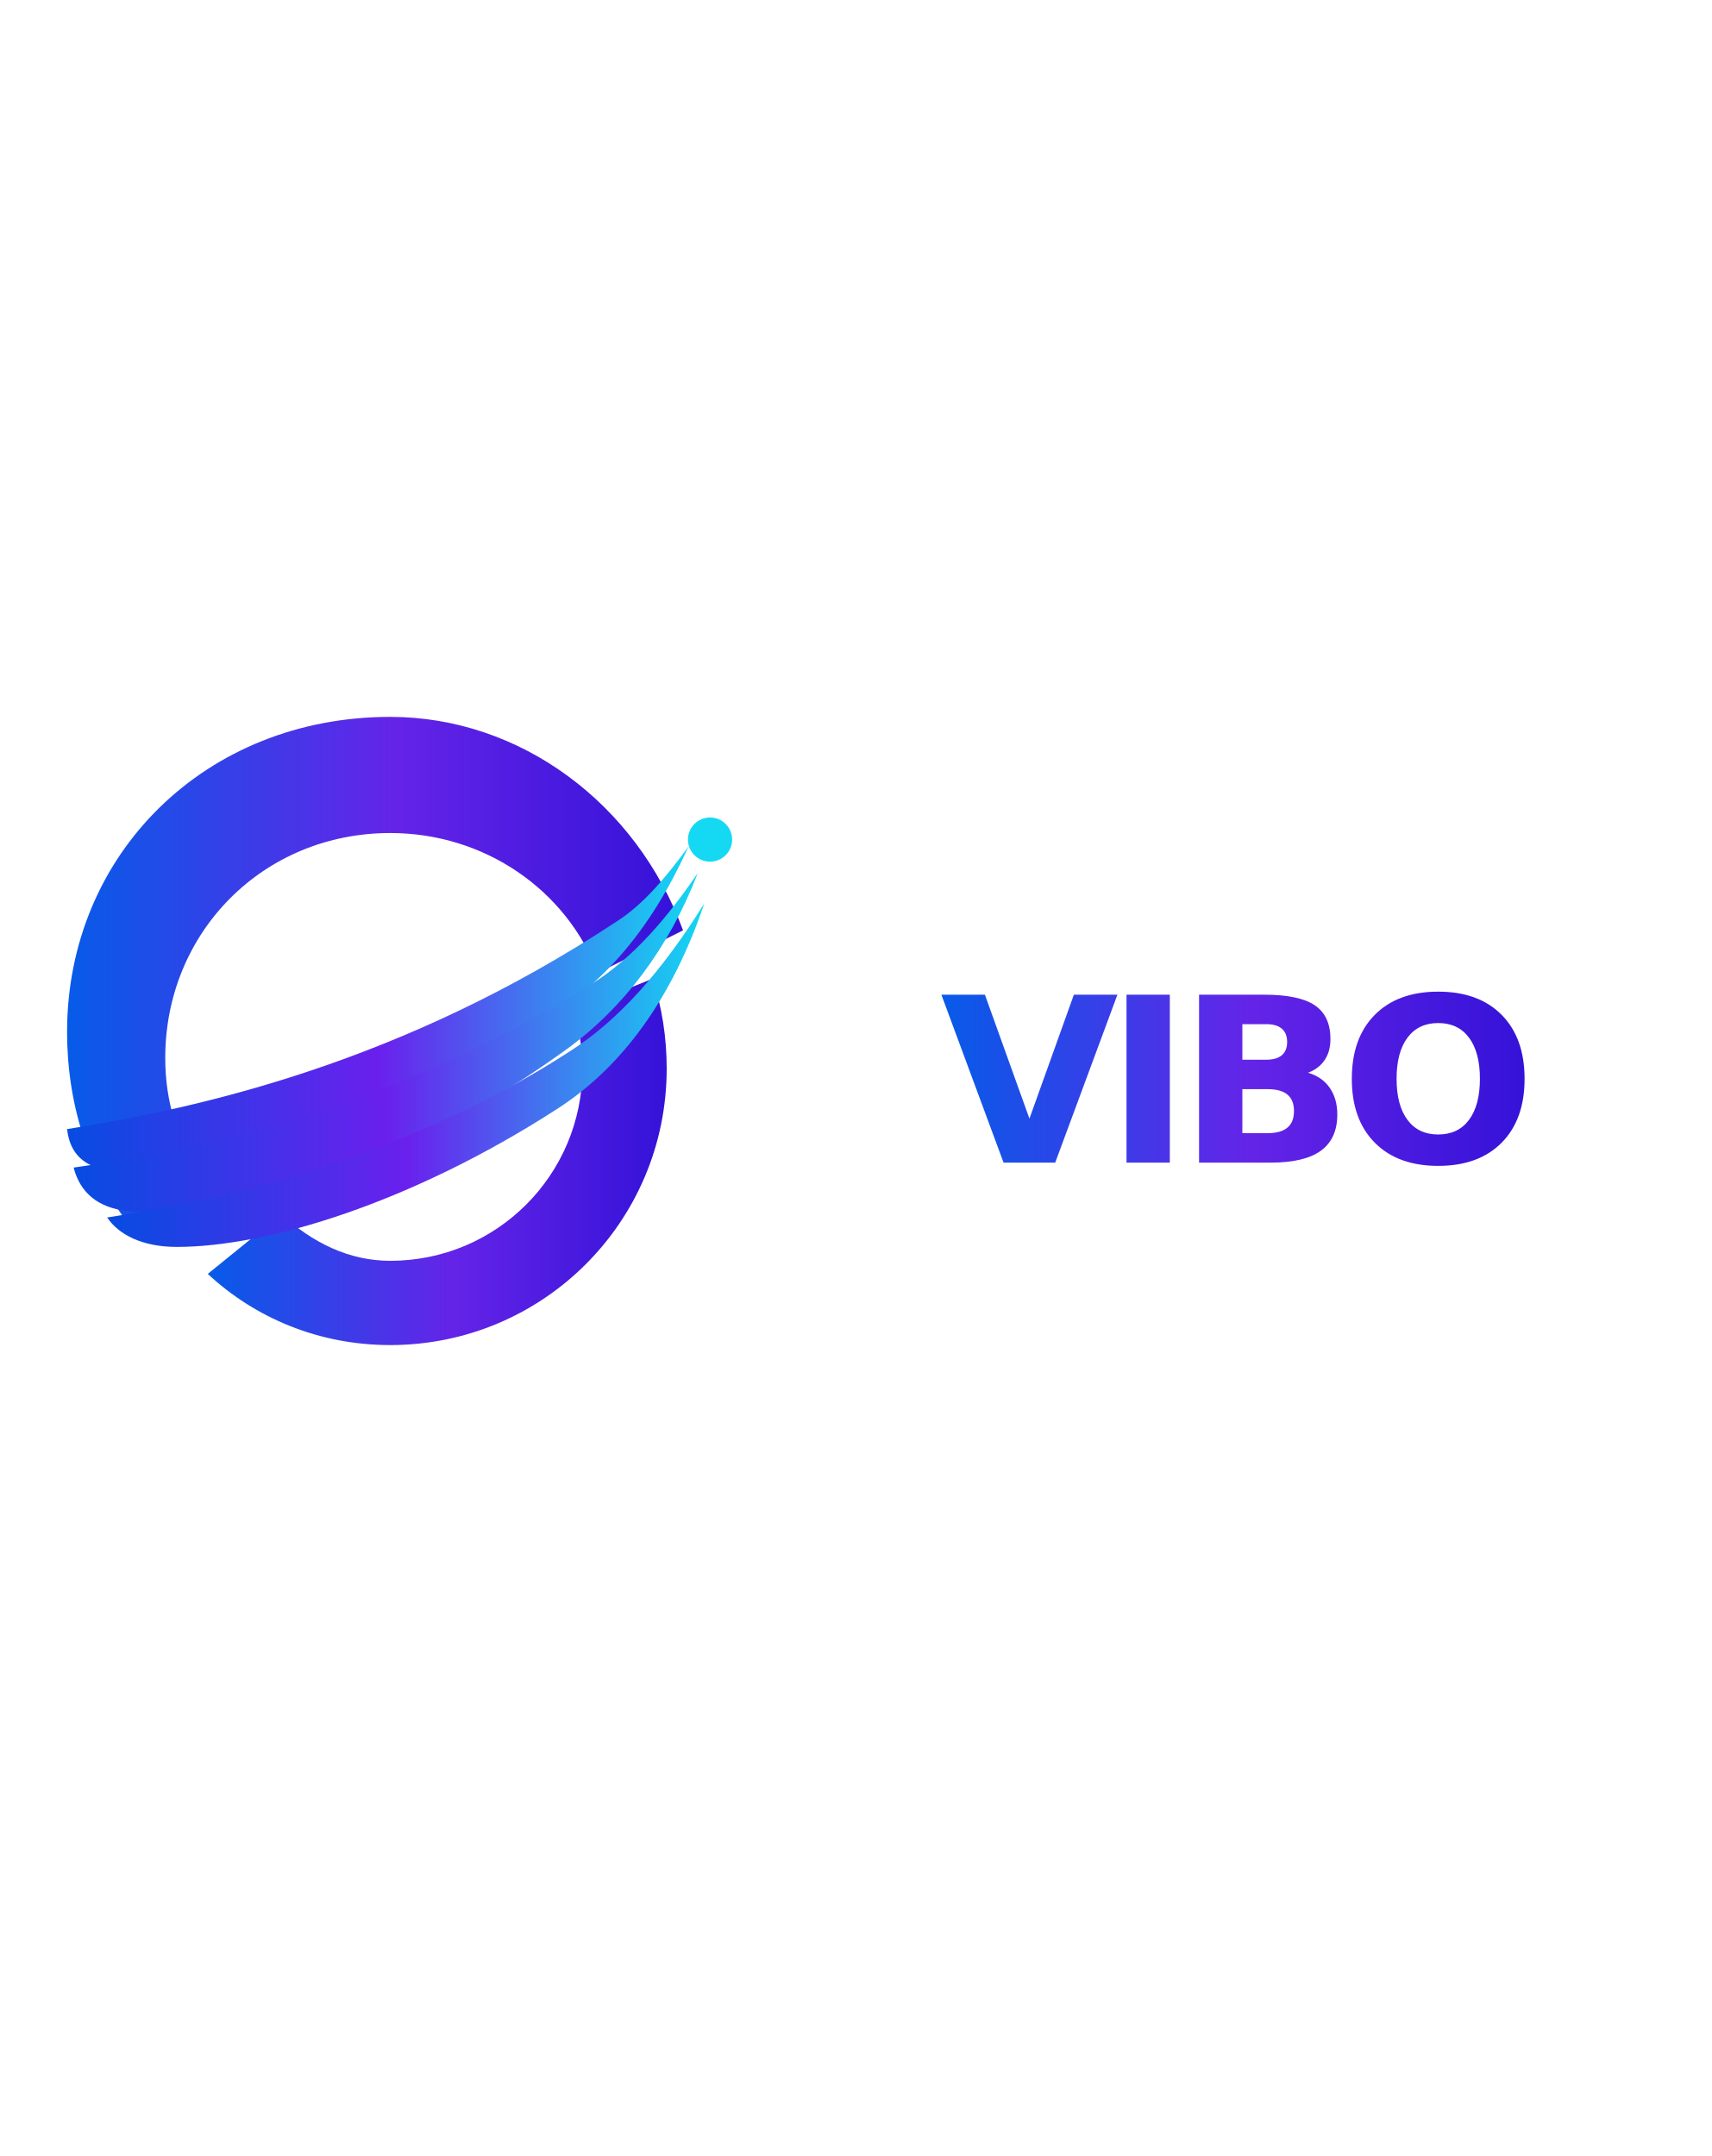
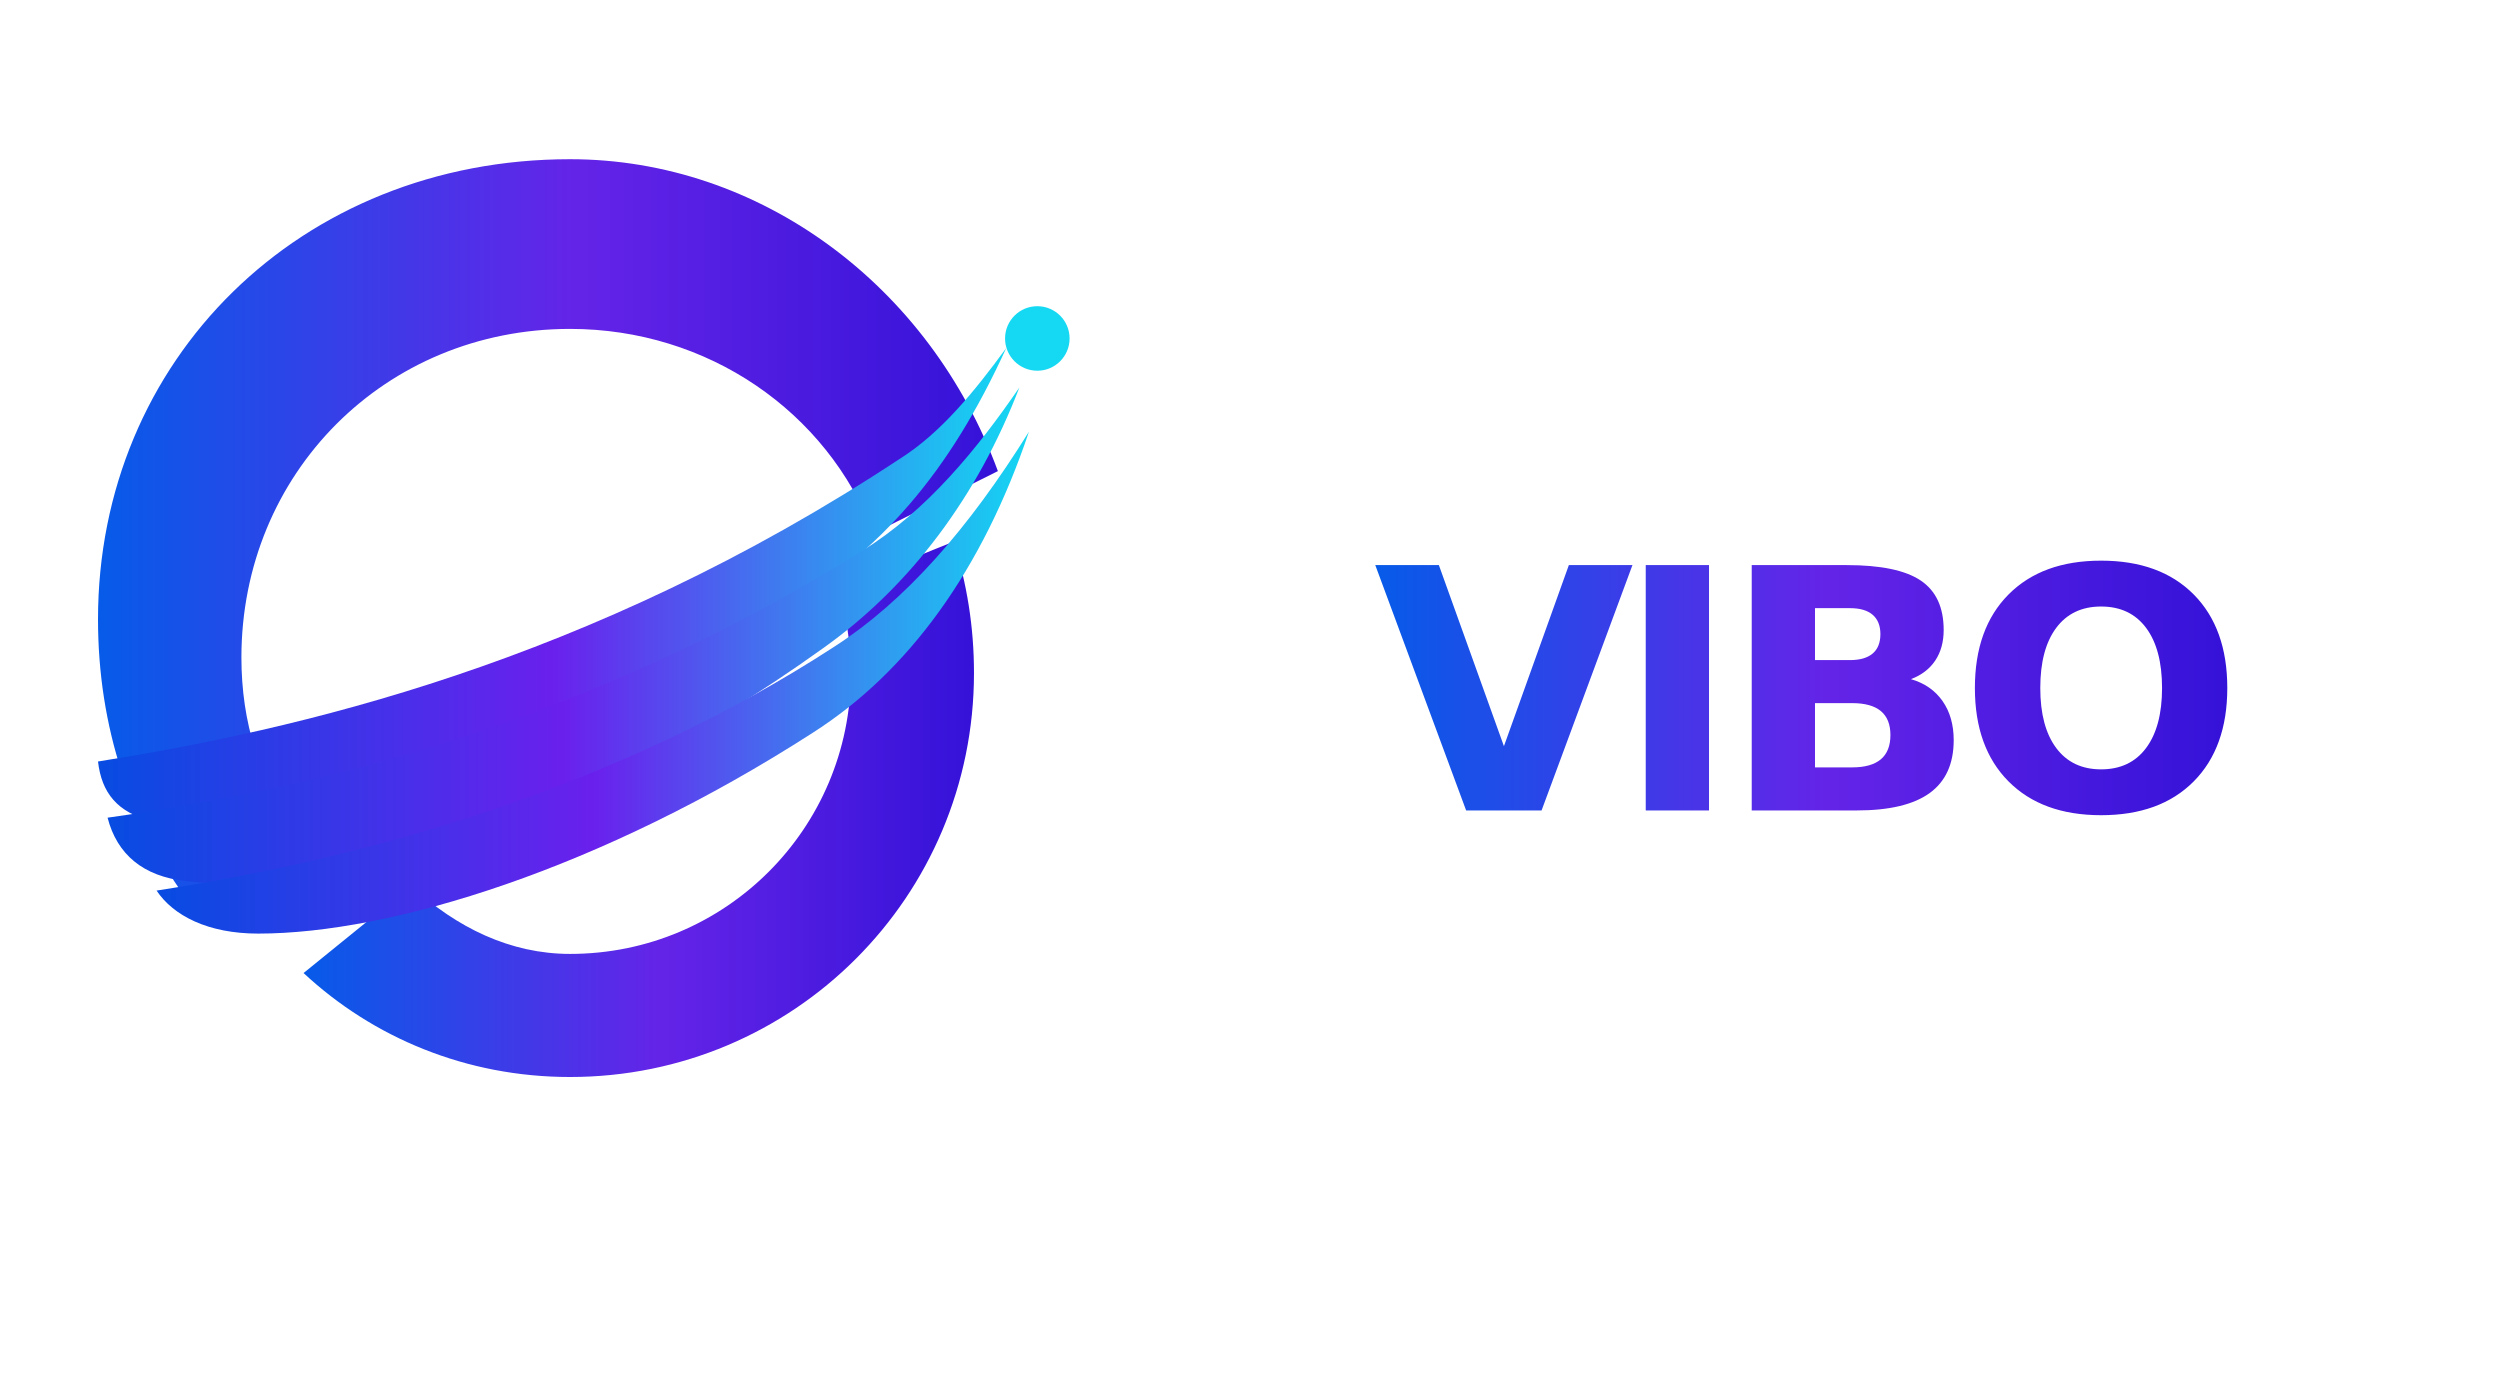
- <svg xmlns="http://www.w3.org/2000/svg" width="1000" height="1260" viewBox="0 0 1820 1000">
+ <svg xmlns="http://www.w3.org/2000/svg" width="1820" height="1000" viewBox="0 0 1820 1000">
  <defs>
    <linearGradient id="blueviolet" x1="0" y1="0" x2="1" y2="0">
      <stop offset="0" stop-color="#075BE8" />
      <stop offset=".53" stop-color="#6424E8" />
      <stop offset="1" stop-color="#3512D8" />
    </linearGradient>
    <linearGradient id="strand" x1="0" y1="0" x2="1" y2="0">
      <stop offset="0" stop-color="#074CE2" />
      <stop offset=".5" stop-color="#6A20ED" />
      <stop offset="1" stop-color="#13D7F2" />
    </linearGradient>
  </defs>
  <g id="brand-mark">
    <g id="emblem" transform="translate(-20,55) scale(.87)">
      <g fill="url(#blueviolet)" id="fiber-orbit">
        <path d="M500 70 C274 70 105 238 105 455 C105 545 132 626 182 693 L271 631 C240 590 225 541 225 487 C225 333 345 212 500 212 C615 212 715 281 754 383 L858 331 C801 176 659 70 500 70Z" />
        <path d="M821 390 C832 425 838 461 838 500 C838 687 687 838 500 838 C413 838 335 805 277 751 L367 678 C405 713 450 735 500 735 C630 735 735 630 735 500 C735 475 731 451 724 429Z" />
      </g>
      <g fill="url(#strand)" id="fiber-strands">
        <path d="M105 574 C268 548 515 493 777 320 C810 299 838 265 865 228 C817 333 761 397 675 450 C450 589 244 647 151 624 C121 617 108 600 105 574Z" />
        <path d="M113 621 C291 596 515 541 744 398 C799 364 841 312 876 261 C841 352 785 427 712 479 C495 635 285 688 178 674 C143 670 121 652 113 621Z" />
        <path d="M154 682 C335 654 541 595 721 478 C780 440 833 380 884 298 C845 414 783 499 703 550 C526 664 350 718 239 718 C197 718 168 703 154 682Z" />
      </g>
      <g fill="#15D9F2" id="signal-node">
        <circle cx="891" cy="220" r="27" />
      </g>
    </g>
    <g id="wordmark">
      <text x="1000" y="590" font-family="DejaVu Sans" font-weight="700" font-size="245" letter-spacing="-14" fill="url(#blueviolet)">VIBO</text>
    </g>
  </g>
</svg>
